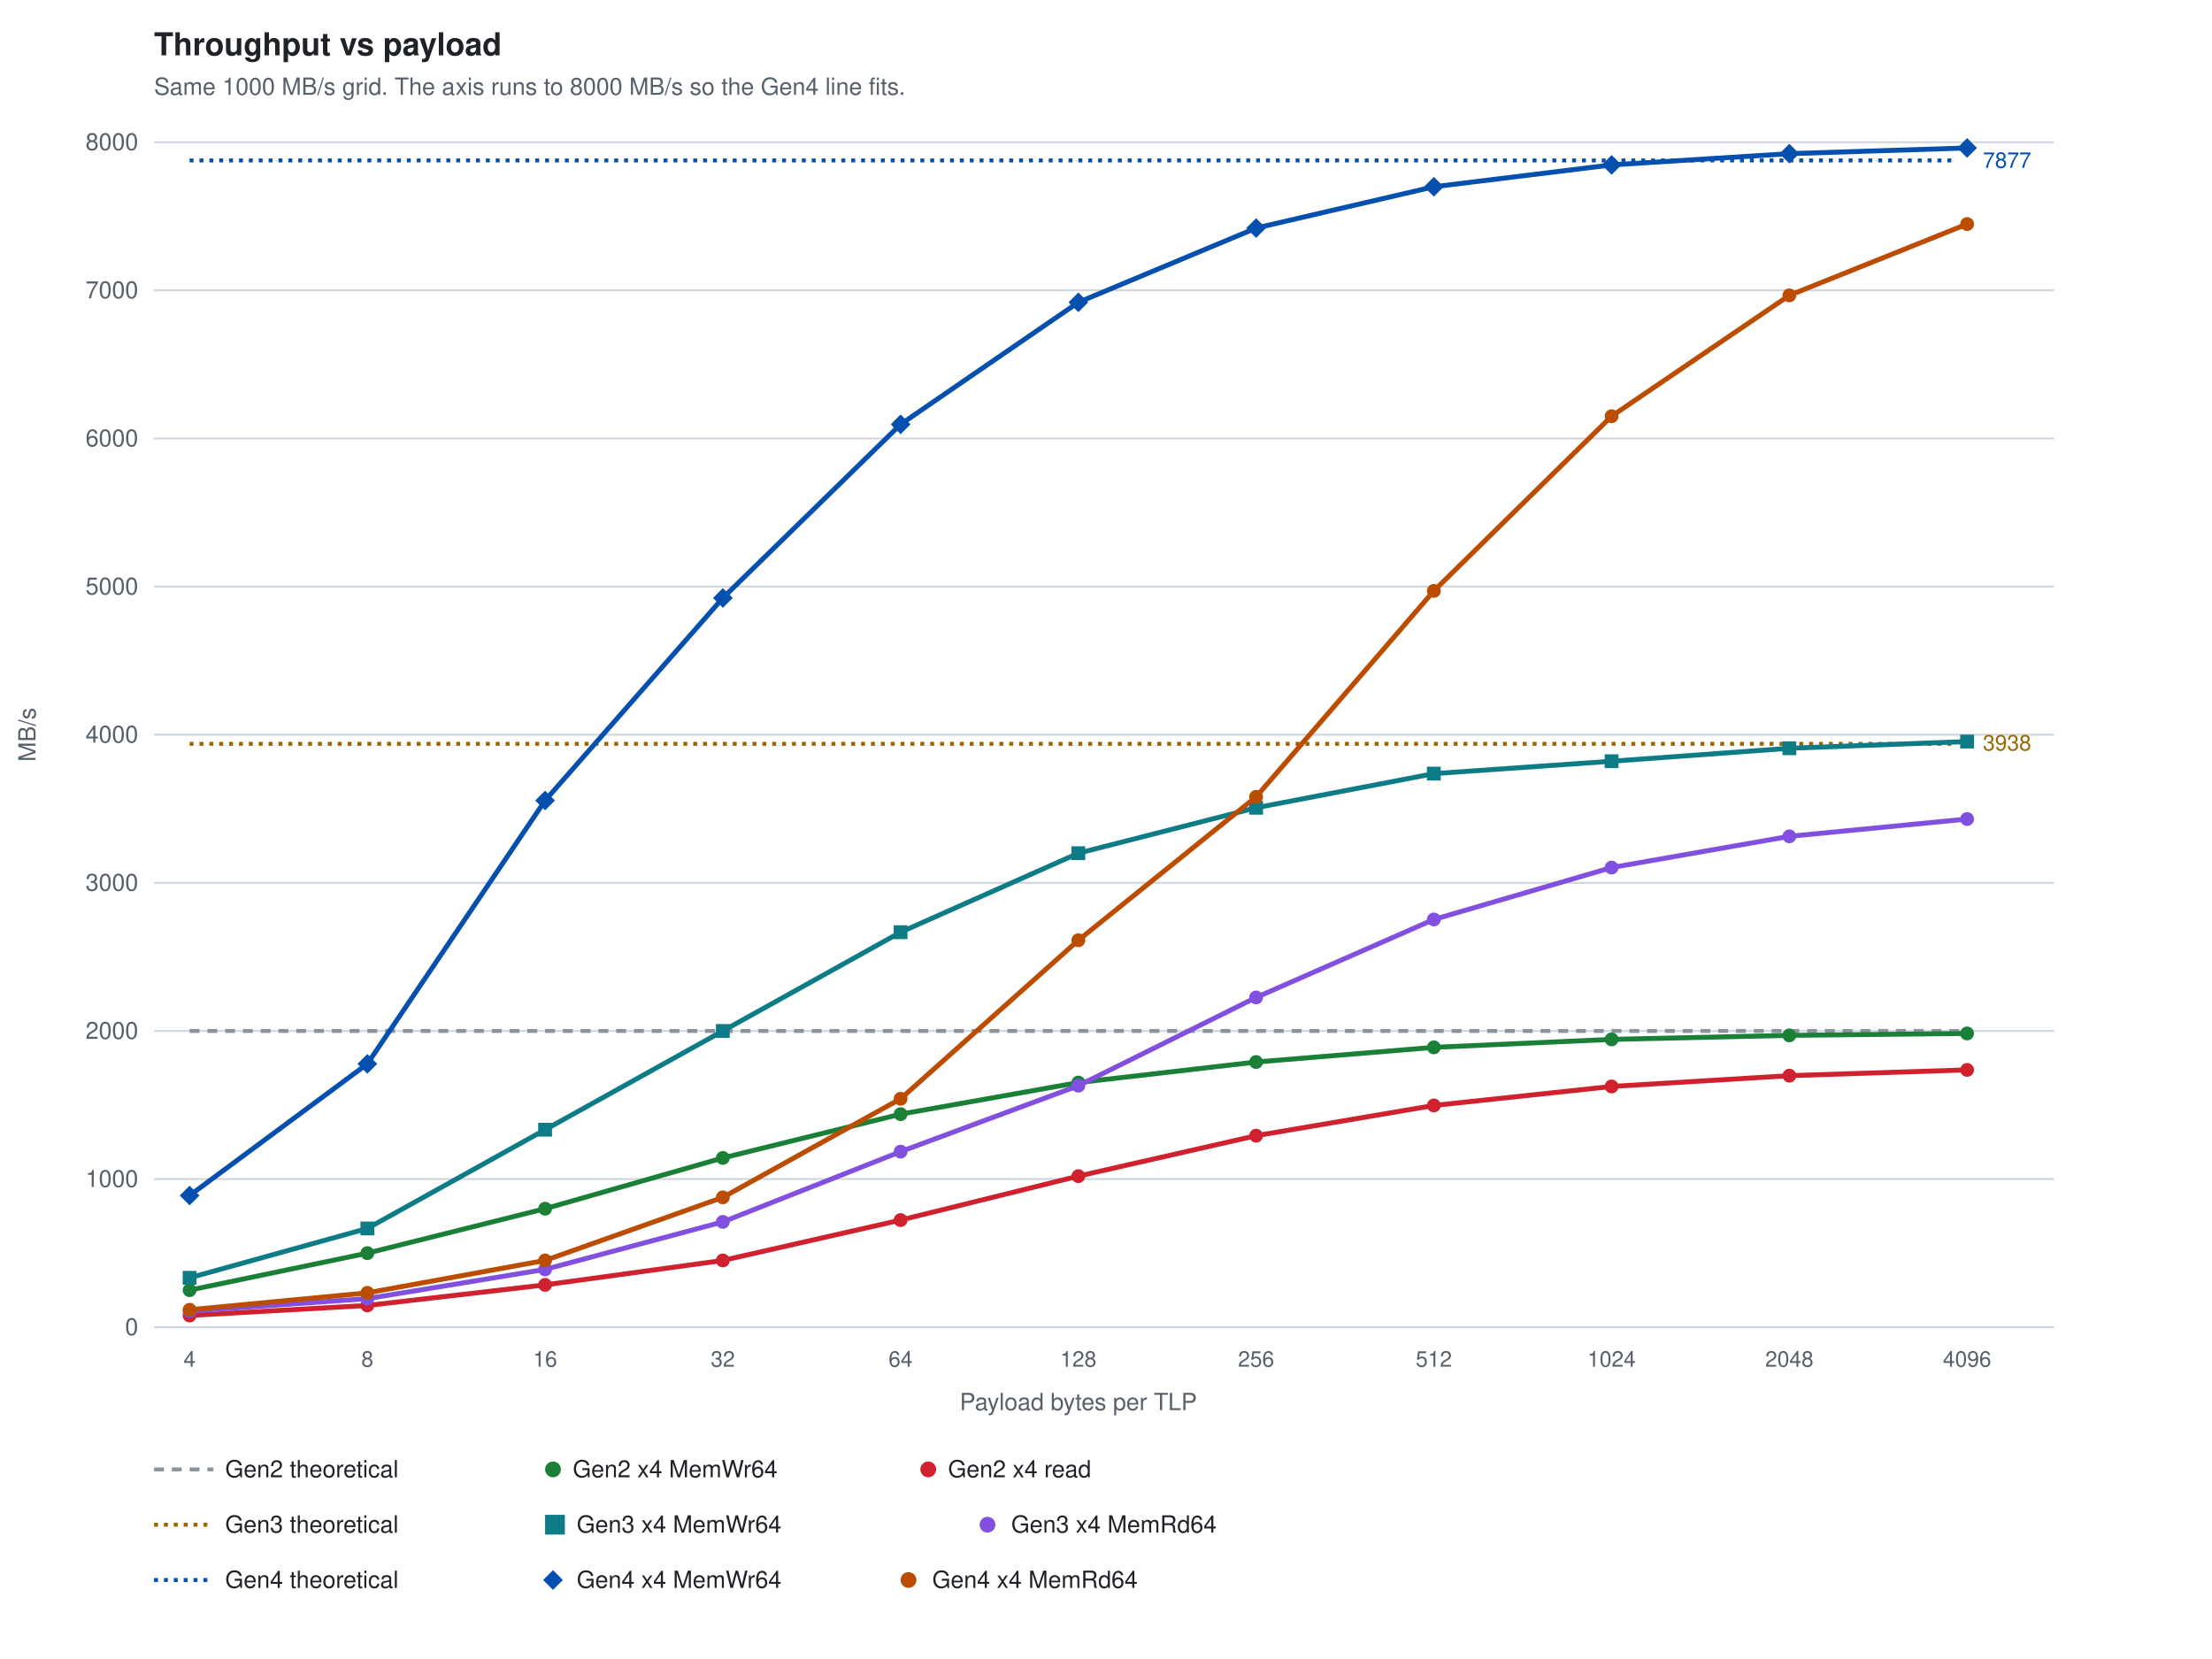
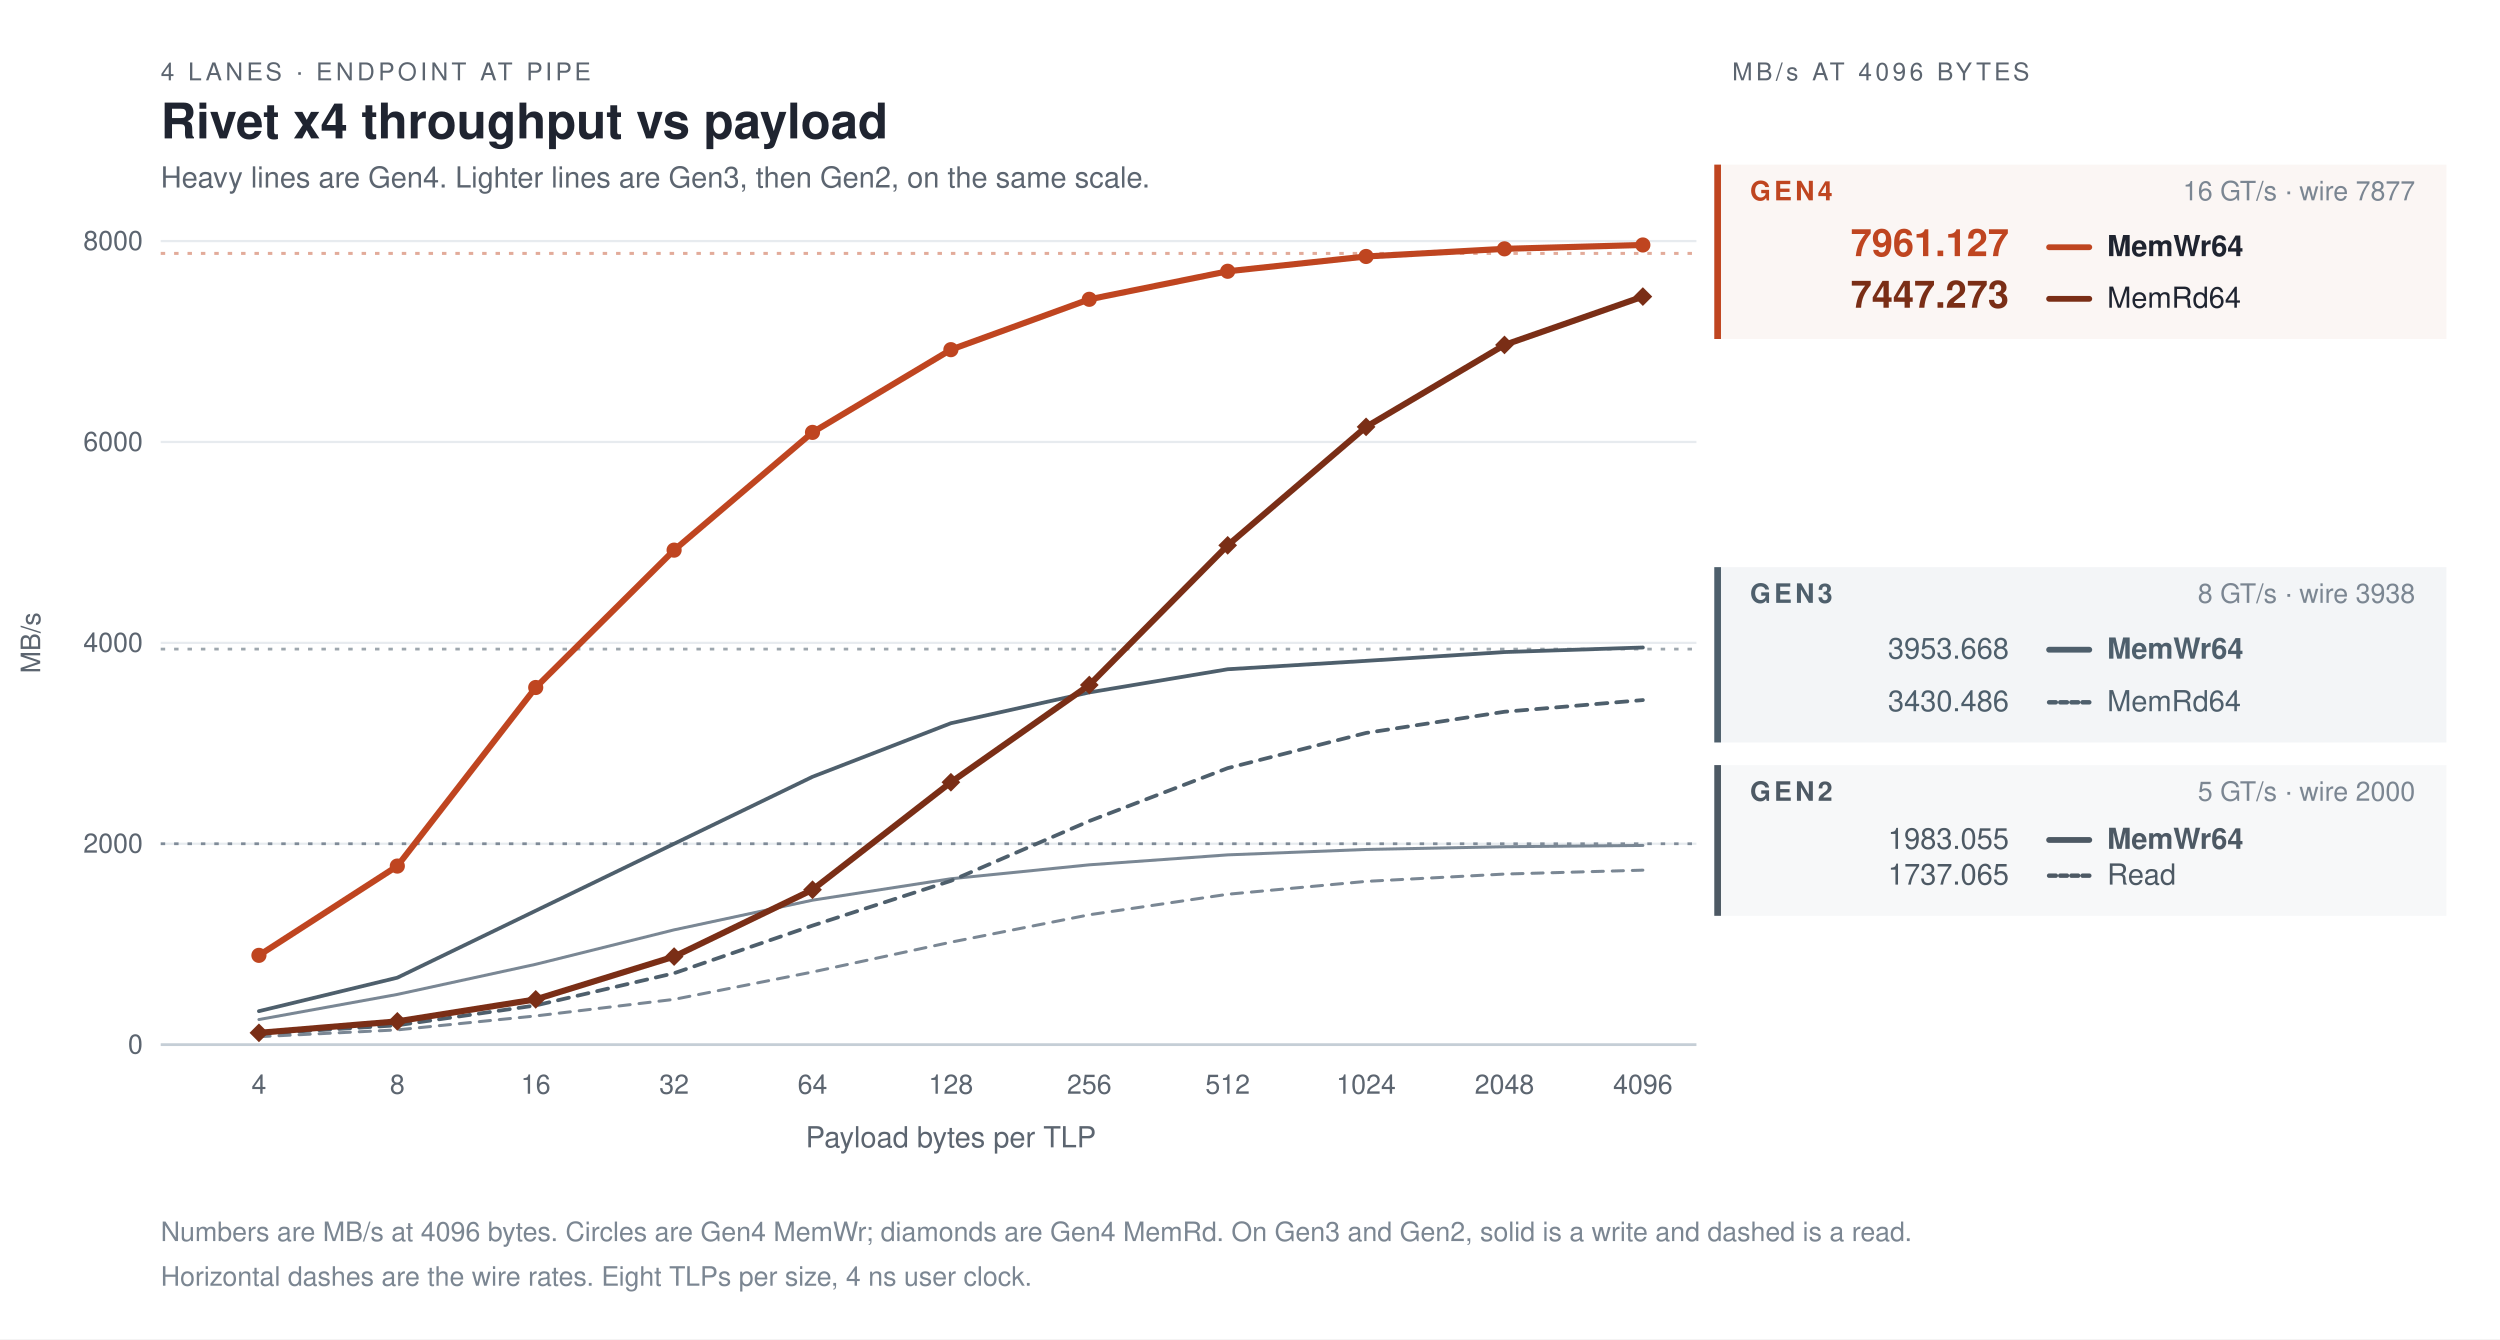
- <svg xmlns="http://www.w3.org/2000/svg" viewBox="0 0 1120 840" role="img" aria-labelledby="title desc">
-   <rect width="1120" height="840" fill="#ffffff" />
-   <text x="78" y="28" fill="#1f2328" font-family="Segoe UI, Helvetica, Arial, sans-serif" font-size="16" font-weight="600">Throughput vs payload</text>
-   <text x="78" y="48" fill="#57606a" font-family="Segoe UI, Helvetica, Arial, sans-serif" font-size="12">Same 1000 MB/s grid. The axis runs to 8000 MB/s so the Gen4 line fits.</text>
-   <g fill="none" stroke="#d0d7de" stroke-width="1">
-     <line x1="78" y1="72" x2="1040" y2="72" />
-     <line x1="78" y1="147" x2="1040" y2="147" />
-     <line x1="78" y1="222" x2="1040" y2="222" />
-     <line x1="78" y1="297" x2="1040" y2="297" />
-     <line x1="78" y1="372" x2="1040" y2="372" />
-     <line x1="78" y1="447" x2="1040" y2="447" />
-     <line x1="78" y1="522" x2="1040" y2="522" />
-     <line x1="78" y1="597" x2="1040" y2="597" />
-     <line x1="78" y1="672" x2="1040" y2="672" />
+ <svg xmlns="http://www.w3.org/2000/svg" viewBox="0 0 1120 600" role="img" aria-labelledby="title desc">
+   <rect width="1120" height="600" fill="#ffffff" />
+   <text x="72" y="36" fill="#5c6570" font-family="Segoe UI, Helvetica, Arial, sans-serif" font-size="11" letter-spacing="0.14em">4 LANES · ENDPOINT AT PIPE</text>
+   <text x="776" y="36" fill="#5c6570" font-family="Segoe UI, Helvetica, Arial, sans-serif" font-size="11" letter-spacing="0.14em">MB/s AT 4096 BYTES</text>
+   <text x="72" y="62" fill="#1f2430" font-family="Segoe UI, Helvetica, Arial, sans-serif" font-size="22" font-weight="600">Rivet x4 throughput vs payload</text>
+   <text x="72" y="84" fill="#5c6570" font-family="Segoe UI, Helvetica, Arial, sans-serif" font-size="13">Heavy lines are Gen4. Lighter lines are Gen3, then Gen2, on the same scale.</text>
+   <g fill="none" stroke="#e7ebef" stroke-width="1">
+     <line x1="72" y1="378.00" x2="760" y2="378.00" />
+     <line x1="72" y1="288.00" x2="760" y2="288.00" />
+     <line x1="72" y1="198.00" x2="760" y2="198.00" />
+     <line x1="72" y1="108.00" x2="760" y2="108.00" />
  </g>
-   <g fill="#57606a" font-family="Segoe UI, Helvetica, Arial, sans-serif" font-size="12" text-anchor="end">
-     <text x="70" y="76">8000</text>
-     <text x="70" y="151">7000</text>
-     <text x="70" y="226">6000</text>
-     <text x="70" y="301">5000</text>
-     <text x="70" y="376">4000</text>
-     <text x="70" y="451">3000</text>
-     <text x="70" y="526">2000</text>
-     <text x="70" y="601">1000</text>
-     <text x="70" y="676">0</text>
+   <line x1="72" y1="468" x2="760" y2="468" fill="none" stroke="#c5ced6" stroke-width="1.25" />
+   <g fill="#5c6570" font-family="Segoe UI, Helvetica, Arial, sans-serif" font-size="12" text-anchor="end">
+     <text x="64" y="472.00">0</text>
+     <text x="64" y="382.00">2000</text>
+     <text x="64" y="292.00">4000</text>
+     <text x="64" y="202.00">6000</text>
+     <text x="64" y="112.00">8000</text>
  </g>
-   <text x="18" y="372" fill="#57606a" font-family="Segoe UI, Helvetica, Arial, sans-serif" font-size="12" text-anchor="middle" transform="rotate(-90 18 372)">MB/s</text>
-   <line x1="96" y1="522" x2="996" y2="522" fill="none" stroke="#8b949e" stroke-width="2" stroke-dasharray="5 4" />
-   <line x1="96" y1="376.62" x2="988" y2="376.62" fill="none" stroke="#9a6700" stroke-width="2" stroke-dasharray="2 3" />
-   <text x="1004" y="380" fill="#9a6700" font-family="Segoe UI, Helvetica, Arial, sans-serif" font-size="11">3938</text>
-   <line x1="96" y1="81.23" x2="988" y2="81.23" fill="none" stroke="#0550ae" stroke-width="2" stroke-dasharray="2 3" />
-   <text x="1004" y="85" fill="#0550ae" font-family="Segoe UI, Helvetica, Arial, sans-serif" font-size="11">7877</text>
-   <polyline fill="none" stroke="#1a7f37" stroke-width="2.5" stroke-linejoin="round" stroke-linecap="round" points="96,653.25 186,634.50 276,612.00 366,586.29 456,564.13 546,548.13 636,537.73 726,530.30 816,526.27 906,524.24 996,523.27" />
-   <g fill="#1a7f37">
-     <circle cx="96" cy="653.25" r="3.5" />
-     <circle cx="186" cy="634.50" r="3.5" />
-     <circle cx="276" cy="612.00" r="3.5" />
-     <circle cx="366" cy="586.29" r="3.5" />
-     <circle cx="456" cy="564.13" r="3.5" />
-     <circle cx="546" cy="548.13" r="3.5" />
-     <circle cx="636" cy="537.73" r="3.5" />
-     <circle cx="726" cy="530.30" r="3.5" />
-     <circle cx="816" cy="526.27" r="3.5" />
-     <circle cx="906" cy="524.24" r="3.5" />
-     <circle cx="996" cy="523.27" r="3.5" />
+   <text x="18" y="288" fill="#5c6570" font-family="Segoe UI, Helvetica, Arial, sans-serif" font-size="12" text-anchor="middle" transform="rotate(-90 18 288)">MB/s</text>
+   <line data-series="gen2-wire" data-value="2000" x1="72" y1="378.00" x2="760" y2="378.00" fill="none" stroke="#7a8794" stroke-width="1.25" stroke-opacity="0.95" stroke-dasharray="2 4" />
+   <line data-series="gen3-wire" data-value="3938" x1="72" y1="290.79" x2="760" y2="290.79" fill="none" stroke="#4e5f6c" stroke-width="1.25" stroke-opacity="0.55" stroke-dasharray="2 4" />
+   <line data-series="gen4-wire" data-value="7877" x1="72" y1="113.53" x2="760" y2="113.53" fill="none" stroke="#bf4520" stroke-width="1.35" stroke-opacity="0.45" stroke-dasharray="2 4" />
+   <polyline data-series="gen2_wr" data-values="250.000,500.000,800.000,1142.857,1438.202,1651.613,1790.210,1889.299,1943.074,1970.178,1983.055" fill="none" stroke="#7a8794" stroke-width="1.35" stroke-linejoin="round" stroke-linecap="round" points="116.00,456.75 178.00,445.50 240.00,432.00 302.00,416.57 364.00,403.28 426.00,393.68 488.00,387.44 550.00,382.98 612.00,380.56 674.00,379.34 736.00,378.76" />
+   <polyline data-series="gen2_rd" data-values="79.208,146.789,285.714,450.704,723.164,1019.920,1292.929,1497.076,1625.397,1698.176,1737.065" fill="none" stroke="#7a8794" stroke-width="1.35" stroke-linejoin="round" stroke-linecap="round" stroke-dasharray="5 4" points="116.00,464.44 178.00,461.39 240.00,455.14 302.00,447.72 364.00,435.46 426.00,422.10 488.00,409.82 550.00,400.63 612.00,394.86 674.00,391.58 736.00,389.83" />
+   <polyline data-series="gen3_wr" data-values="333.333,666.667,1333.333,2000.000,2666.667,3200.000,3506.849,3737.226,3820.896,3908.397,3953.668" fill="none" stroke="#4e5f6c" stroke-width="1.7" stroke-linejoin="round" stroke-linecap="round" points="116.00,453.00 178.00,438.00 240.00,408.00 302.00,378.00 364.00,348.00 426.00,324.00 488.00,310.19 550.00,299.82 612.00,296.06 674.00,292.12 736.00,290.08" />
+   <polyline data-series="gen3_rd" data-values="108.108,192.771,390.244,711.111,1185.185,1630.573,2226.087,2752.688,3103.030,3313.916,3430.486" fill="none" stroke="#4e5f6c" stroke-width="1.7" stroke-linejoin="round" stroke-linecap="round" stroke-dasharray="5 4" points="116.00,463.14 178.00,459.33 240.00,450.44 302.00,436.00 364.00,414.67 426.00,394.62 488.00,367.83 550.00,344.13 612.00,328.36 674.00,318.87 736.00,313.63" />
+   <polyline data-series="gen4_wr" data-values="888.889,1777.778,3555.556,4923.077,6095.238,6918.919,7420.290,7699.248,7846.743,7922.631,7961.127" fill="none" stroke="#bf4520" stroke-width="2.75" stroke-linejoin="round" stroke-linecap="round" points="116.00,428.00 178.00,388.00 240.00,308.00 302.00,246.46 364.00,193.71 426.00,156.65 488.00,134.09 550.00,121.53 612.00,114.90 674.00,111.48 736.00,109.75" />
+   <polyline data-series="gen4_rd" data-values="117.647,231.884,450.704,876.712,1542.169,2612.245,3580.420,4970.874,6150.150,6965.986,7447.273" fill="none" stroke="#7a2e16" stroke-width="2.75" stroke-linejoin="round" stroke-linecap="round" points="116.00,462.71 178.00,457.57 240.00,447.72 302.00,428.55 364.00,398.60 426.00,350.45 488.00,306.88 550.00,244.31 612.00,191.24 674.00,154.53 736.00,132.87" />
+   <g fill="#bf4520" data-series="gen4_wr" data-marker="circle">
+     <circle cx="116.00" cy="428.00" r="3.4" />
+     <circle cx="178.00" cy="388.00" r="3.4" />
+     <circle cx="240.00" cy="308.00" r="3.4" />
+     <circle cx="302.00" cy="246.46" r="3.4" />
+     <circle cx="364.00" cy="193.71" r="3.4" />
+     <circle cx="426.00" cy="156.65" r="3.4" />
+     <circle cx="488.00" cy="134.09" r="3.4" />
+     <circle cx="550.00" cy="121.53" r="3.4" />
+     <circle cx="612.00" cy="114.90" r="3.4" />
+     <circle cx="674.00" cy="111.48" r="3.4" />
+     <circle cx="736.00" cy="109.75" r="3.4" />
  </g>
-   <polyline fill="none" stroke="#cf222e" stroke-width="2.5" stroke-linejoin="round" stroke-linecap="round" points="96,666.06 186,660.99 276,650.57 366,638.20 456,617.76 546,595.51 636,575.03 726,559.72 816,550.10 906,544.64 996,541.72" />
-   <g fill="#cf222e">
-     <circle cx="96" cy="666.06" r="3.5" />
-     <circle cx="186" cy="660.99" r="3.5" />
-     <circle cx="276" cy="650.57" r="3.5" />
-     <circle cx="366" cy="638.20" r="3.5" />
-     <circle cx="456" cy="617.76" r="3.5" />
-     <circle cx="546" cy="595.51" r="3.5" />
-     <circle cx="636" cy="575.03" r="3.5" />
-     <circle cx="726" cy="559.72" r="3.5" />
-     <circle cx="816" cy="550.10" r="3.5" />
-     <circle cx="906" cy="544.64" r="3.5" />
-     <circle cx="996" cy="541.72" r="3.5" />
+   <g fill="#7a2e16" data-series="gen4_rd" data-marker="diamond">
+     <polygon points="116.00,458.51 120.20,462.71 116.00,466.91 111.80,462.71" />
+     <polygon points="178.00,453.37 182.20,457.57 178.00,461.77 173.80,457.57" />
+     <polygon points="240.00,443.52 244.20,447.72 240.00,451.92 235.80,447.72" />
+     <polygon points="302.00,424.35 306.20,428.55 302.00,432.75 297.80,428.55" />
+     <polygon points="364.00,394.40 368.20,398.60 364.00,402.80 359.80,398.60" />
+     <polygon points="426.00,346.25 430.20,350.45 426.00,354.65 421.80,350.45" />
+     <polygon points="488.00,302.68 492.20,306.88 488.00,311.08 483.80,306.88" />
+     <polygon points="550.00,240.11 554.20,244.31 550.00,248.51 545.80,244.31" />
+     <polygon points="612.00,187.04 616.20,191.24 612.00,195.44 607.80,191.24" />
+     <polygon points="674.00,150.33 678.20,154.53 674.00,158.73 669.80,154.53" />
+     <polygon points="736.00,128.67 740.20,132.87 736.00,137.07 731.80,132.87" />
  </g>
-   <polyline fill="none" stroke="#0e7c86" stroke-width="2.5" stroke-linejoin="round" stroke-linecap="round" points="96,647.00 186,622.00 276,572.00 366,522.00 456,472.00 546,432.00 636,408.99 726,391.71 816,385.43 906,378.87 996,375.47" />
-   <g fill="#0e7c86">
-     <rect x="92.5" y="643.50" width="7" height="7" />
-     <rect x="182.5" y="618.50" width="7" height="7" />
-     <rect x="272.5" y="568.50" width="7" height="7" />
-     <rect x="362.5" y="518.50" width="7" height="7" />
-     <rect x="452.5" y="468.50" width="7" height="7" />
-     <rect x="542.5" y="428.50" width="7" height="7" />
-     <rect x="632.5" y="405.49" width="7" height="7" />
-     <rect x="722.5" y="388.21" width="7" height="7" />
-     <rect x="812.5" y="381.93" width="7" height="7" />
-     <rect x="902.5" y="375.37" width="7" height="7" />
-     <rect x="992.5" y="371.97" width="7" height="7" />
+   <g fill="#5c6570" font-family="Segoe UI, Helvetica, Arial, sans-serif" font-size="12" text-anchor="middle">
+     <text x="116" y="490">4</text>
+     <text x="178" y="490">8</text>
+     <text x="240" y="490">16</text>
+     <text x="302" y="490">32</text>
+     <text x="364" y="490">64</text>
+     <text x="426" y="490">128</text>
+     <text x="488" y="490">256</text>
+     <text x="550" y="490">512</text>
+     <text x="612" y="490">1024</text>
+     <text x="674" y="490">2048</text>
+     <text x="736" y="490">4096</text>
  </g>
-   <polyline fill="none" stroke="#8250df" stroke-width="2.5" stroke-linejoin="round" stroke-linecap="round" points="96,663.89 186,657.54 276,642.73 366,618.67 456,583.11 546,549.71 636,505.04 726,465.55 816,439.27 906,423.46 996,414.71" />
-   <g fill="#8250df">
-     <circle cx="96" cy="663.89" r="3.5" />
-     <circle cx="186" cy="657.54" r="3.5" />
-     <circle cx="276" cy="642.73" r="3.5" />
-     <circle cx="366" cy="618.67" r="3.5" />
-     <circle cx="456" cy="583.11" r="3.5" />
-     <circle cx="546" cy="549.71" r="3.5" />
-     <circle cx="636" cy="505.04" r="3.5" />
-     <circle cx="726" cy="465.55" r="3.5" />
-     <circle cx="816" cy="439.27" r="3.5" />
-     <circle cx="906" cy="423.46" r="3.5" />
-     <circle cx="996" cy="414.71" r="3.5" />
-   </g>
-   <polyline fill="none" stroke="#0550ae" stroke-width="2.5" stroke-linejoin="round" stroke-linecap="round" points="96,605.33 186,538.67 276,405.33 366,302.77 456,214.86 546,153.08 636,115.48 726,94.56 816,83.49 906,77.80 996,74.92" />
-   <g fill="#0550ae">
-     <polygon points="96,600.33 101,605.33 96,610.33 91,605.33" />
-     <polygon points="186,533.67 191,538.67 186,543.67 181,538.67" />
-     <polygon points="276,400.33 281,405.33 276,410.33 271,405.33" />
-     <polygon points="366,297.77 371,302.77 366,307.77 361,302.77" />
-     <polygon points="456,209.86 461,214.86 456,219.86 451,214.86" />
-     <polygon points="546,148.08 551,153.08 546,158.08 541,153.08" />
-     <polygon points="636,110.48 641,115.48 636,120.48 631,115.48" />
-     <polygon points="726,89.56 731,94.56 726,99.56 721,94.56" />
-     <polygon points="816,78.49 821,83.49 816,88.49 811,83.49" />
-     <polygon points="906,72.80 911,77.80 906,82.80 901,77.80" />
-     <polygon points="996,69.92 1001,74.92 996,79.92 991,74.92" />
-   </g>
-   <polyline fill="none" stroke="#bc4c00" stroke-width="2.5" stroke-linejoin="round" stroke-linecap="round" points="96,663.18 186,654.61 276,638.20 366,606.25 456,556.34 546,476.08 636,403.47 726,299.18 816,210.74 906,149.55 996,113.45" />
-   <g fill="#bc4c00">
-     <circle cx="96" cy="663.18" r="3.5" />
-     <circle cx="186" cy="654.61" r="3.5" />
-     <circle cx="276" cy="638.20" r="3.5" />
-     <circle cx="366" cy="606.25" r="3.5" />
-     <circle cx="456" cy="556.34" r="3.5" />
-     <circle cx="546" cy="476.08" r="3.5" />
-     <circle cx="636" cy="403.47" r="3.5" />
-     <circle cx="726" cy="299.18" r="3.5" />
-     <circle cx="816" cy="210.74" r="3.5" />
-     <circle cx="906" cy="149.55" r="3.5" />
-     <circle cx="996" cy="113.45" r="3.5" />
-   </g>
-   <g fill="#57606a" font-family="Segoe UI, Helvetica, Arial, sans-serif" font-size="11" text-anchor="middle">
-     <text x="96" y="692">4</text>
-     <text x="186" y="692">8</text>
-     <text x="276" y="692">16</text>
-     <text x="366" y="692">32</text>
-     <text x="456" y="692">64</text>
-     <text x="546" y="692">128</text>
-     <text x="636" y="692">256</text>
-     <text x="726" y="692">512</text>
-     <text x="816" y="692">1024</text>
-     <text x="906" y="692">2048</text>
-     <text x="996" y="692">4096</text>
-   </g>
-   <text x="546" y="714" fill="#57606a" font-family="Segoe UI, Helvetica, Arial, sans-serif" font-size="12" text-anchor="middle">Payload bytes per TLP</text>
-   <g font-family="Segoe UI, Helvetica, Arial, sans-serif" font-size="12" fill="#1f2328">
-     <line x1="78" y1="744" x2="108" y2="744" stroke="#8b949e" stroke-width="2" stroke-dasharray="5 4" />
-     <text x="114" y="748">Gen2 theoretical</text>
-     <circle cx="280" cy="744" r="4" fill="#1a7f37" />
-     <text x="290" y="748">Gen2 x4 MemWr64</text>
-     <circle cx="470" cy="744" r="4" fill="#cf222e" />
-     <text x="480" y="748">Gen2 x4 read</text>
-     <line x1="78" y1="772" x2="108" y2="772" stroke="#9a6700" stroke-width="2" stroke-dasharray="2 3" />
-     <text x="114" y="776">Gen3 theoretical</text>
-     <rect x="276" y="767" width="10" height="10" fill="#0e7c86" />
-     <text x="292" y="776">Gen3 x4 MemWr64</text>
-     <circle cx="500" cy="772" r="4" fill="#8250df" />
-     <text x="512" y="776">Gen3 x4 MemRd64</text>
-     <line x1="78" y1="800" x2="108" y2="800" stroke="#0550ae" stroke-width="2" stroke-dasharray="2 3" />
-     <text x="114" y="804">Gen4 theoretical</text>
-     <polygon points="280,795 285,800 280,805 275,800" fill="#0550ae" />
-     <text x="292" y="804">Gen4 x4 MemWr64</text>
-     <circle cx="460" cy="800" r="4" fill="#bc4c00" />
-     <text x="472" y="804">Gen4 x4 MemRd64</text>
-   </g>
+   <text x="426" y="514" fill="#5c6570" font-family="Segoe UI, Helvetica, Arial, sans-serif" font-size="13" text-anchor="middle">Payload bytes per TLP</text>
+   <rect data-group="GEN4" x="768" y="73.75" width="328" height="78.12" fill="#fbf6f4" />
+   <rect data-group="GEN4" x="768" y="73.75" width="3" height="78.12" fill="#bf4520" />
+   <text data-group="GEN4" x="784" y="89.75" fill="#bf4520" font-family="Segoe UI, Helvetica, Arial, sans-serif" font-size="12" font-weight="600" letter-spacing="0.12em">GEN4</text>
+   <text data-group="GEN4" data-role="wire" data-value="7877" x="1082" y="89.75" fill="#7b8692" font-family="Segoe UI, Helvetica, Arial, sans-serif" font-size="12" text-anchor="end">16 GT/s · wire 7877</text>
+   <text data-series="gen4_wr" data-end="4096" data-value="7961.127" x="900" y="114.75" fill="#bf4520" font-family="Segoe UI, Helvetica, Arial, sans-serif" font-size="17" font-weight="600" text-anchor="end">7961.127</text>
+   <line x1="918" y1="110.75" x2="936" y2="110.75" stroke="#bf4520" stroke-width="2.6" stroke-linecap="round" />
+   <text data-series="gen4_wr" data-role="name" x="944" y="114.75" fill="#1f2430" font-family="Segoe UI, Helvetica, Arial, sans-serif" font-size="13" font-weight="600">MemWr64</text>
+   <text data-series="gen4_rd" data-end="4096" data-value="7447.273" x="900" y="137.87" fill="#7a2e16" font-family="Segoe UI, Helvetica, Arial, sans-serif" font-size="17" font-weight="600" text-anchor="end">7447.273</text>
+   <line x1="918" y1="133.87" x2="936" y2="133.87" stroke="#7a2e16" stroke-width="2.6" stroke-linecap="round" />
+   <text data-series="gen4_rd" data-role="name" x="944" y="137.87" fill="#1f2430" font-family="Segoe UI, Helvetica, Arial, sans-serif" font-size="13">MemRd64</text>
+   <rect data-group="GEN3" x="768" y="254.08" width="328" height="78.54" fill="#f3f5f7" />
+   <rect data-group="GEN3" x="768" y="254.08" width="3" height="78.54" fill="#4e5f6c" />
+   <text data-group="GEN3" x="784" y="270.08" fill="#4e5f6c" font-family="Segoe UI, Helvetica, Arial, sans-serif" font-size="12" font-weight="600" letter-spacing="0.12em">GEN3</text>
+   <text data-group="GEN3" data-role="wire" data-value="3938" x="1082" y="270.08" fill="#7b8692" font-family="Segoe UI, Helvetica, Arial, sans-serif" font-size="12" text-anchor="end">8 GT/s · wire 3938</text>
+   <text data-series="gen3_wr" data-end="4096" data-value="3953.668" x="900" y="295.08" fill="#4e5f6c" font-family="Segoe UI, Helvetica, Arial, sans-serif" font-size="13" font-weight="500" text-anchor="end">3953.668</text>
+   <line x1="918" y1="291.08" x2="936" y2="291.08" stroke="#4e5f6c" stroke-width="2.6" stroke-linecap="round" />
+   <text data-series="gen3_wr" data-role="name" x="944" y="295.08" fill="#4e5f6c" font-family="Segoe UI, Helvetica, Arial, sans-serif" font-size="13" font-weight="600">MemWr64</text>
+   <text data-series="gen3_rd" data-end="4096" data-value="3430.486" x="900" y="318.63" fill="#4e5f6c" font-family="Segoe UI, Helvetica, Arial, sans-serif" font-size="13" font-weight="500" text-anchor="end">3430.486</text>
+   <line x1="918" y1="314.63" x2="936" y2="314.63" stroke="#4e5f6c" stroke-width="2" stroke-dasharray="3 2" stroke-linecap="round" />
+   <text data-series="gen3_rd" data-role="name" x="944" y="318.63" fill="#4e5f6c" font-family="Segoe UI, Helvetica, Arial, sans-serif" font-size="13">MemRd64</text>
+   <rect data-group="GEN2" x="768" y="342.76" width="328" height="67.53" fill="#f7f8f9" />
+   <rect data-group="GEN2" x="768" y="342.76" width="3" height="67.53" fill="#4d5964" />
+   <text data-group="GEN2" x="784" y="358.76" fill="#4d5964" font-family="Segoe UI, Helvetica, Arial, sans-serif" font-size="12" font-weight="600" letter-spacing="0.12em">GEN2</text>
+   <text data-group="GEN2" data-role="wire" data-value="2000" x="1082" y="358.76" fill="#7b8692" font-family="Segoe UI, Helvetica, Arial, sans-serif" font-size="12" text-anchor="end">5 GT/s · wire 2000</text>
+   <text data-series="gen2_wr" data-end="4096" data-value="1983.055" x="900" y="380.30" fill="#4d5964" font-family="Segoe UI, Helvetica, Arial, sans-serif" font-size="13" font-weight="500" text-anchor="end">1983.055</text>
+   <line x1="918" y1="376.30" x2="936" y2="376.30" stroke="#4d5964" stroke-width="2.6" stroke-linecap="round" />
+   <text data-series="gen2_wr" data-role="name" x="944" y="380.30" fill="#4d5964" font-family="Segoe UI, Helvetica, Arial, sans-serif" font-size="13" font-weight="600">MemWr64</text>
+   <text data-series="gen2_rd" data-end="4096" data-value="1737.065" x="900" y="396.30" fill="#4d5964" font-family="Segoe UI, Helvetica, Arial, sans-serif" font-size="13" font-weight="500" text-anchor="end">1737.065</text>
+   <line x1="918" y1="392.30" x2="936" y2="392.30" stroke="#4d5964" stroke-width="2" stroke-dasharray="3 2" stroke-linecap="round" />
+   <text data-series="gen2_rd" data-role="name" x="944" y="396.30" fill="#4d5964" font-family="Segoe UI, Helvetica, Arial, sans-serif" font-size="13">Read</text>
+   <text x="72" y="556" fill="#7b8692" font-family="Segoe UI, Helvetica, Arial, sans-serif" font-size="12">Numbers are MB/s at 4096 bytes. Circles are Gen4 MemWr; diamonds are Gen4 MemRd. On Gen3 and Gen2, solid is a write and dashed is a read.</text>
+   <text x="72" y="576" fill="#7b8692" font-family="Segoe UI, Helvetica, Arial, sans-serif" font-size="12">Horizontal dashes are the wire rates. Eight TLPs per size, 4 ns user clock.</text>
</svg>
